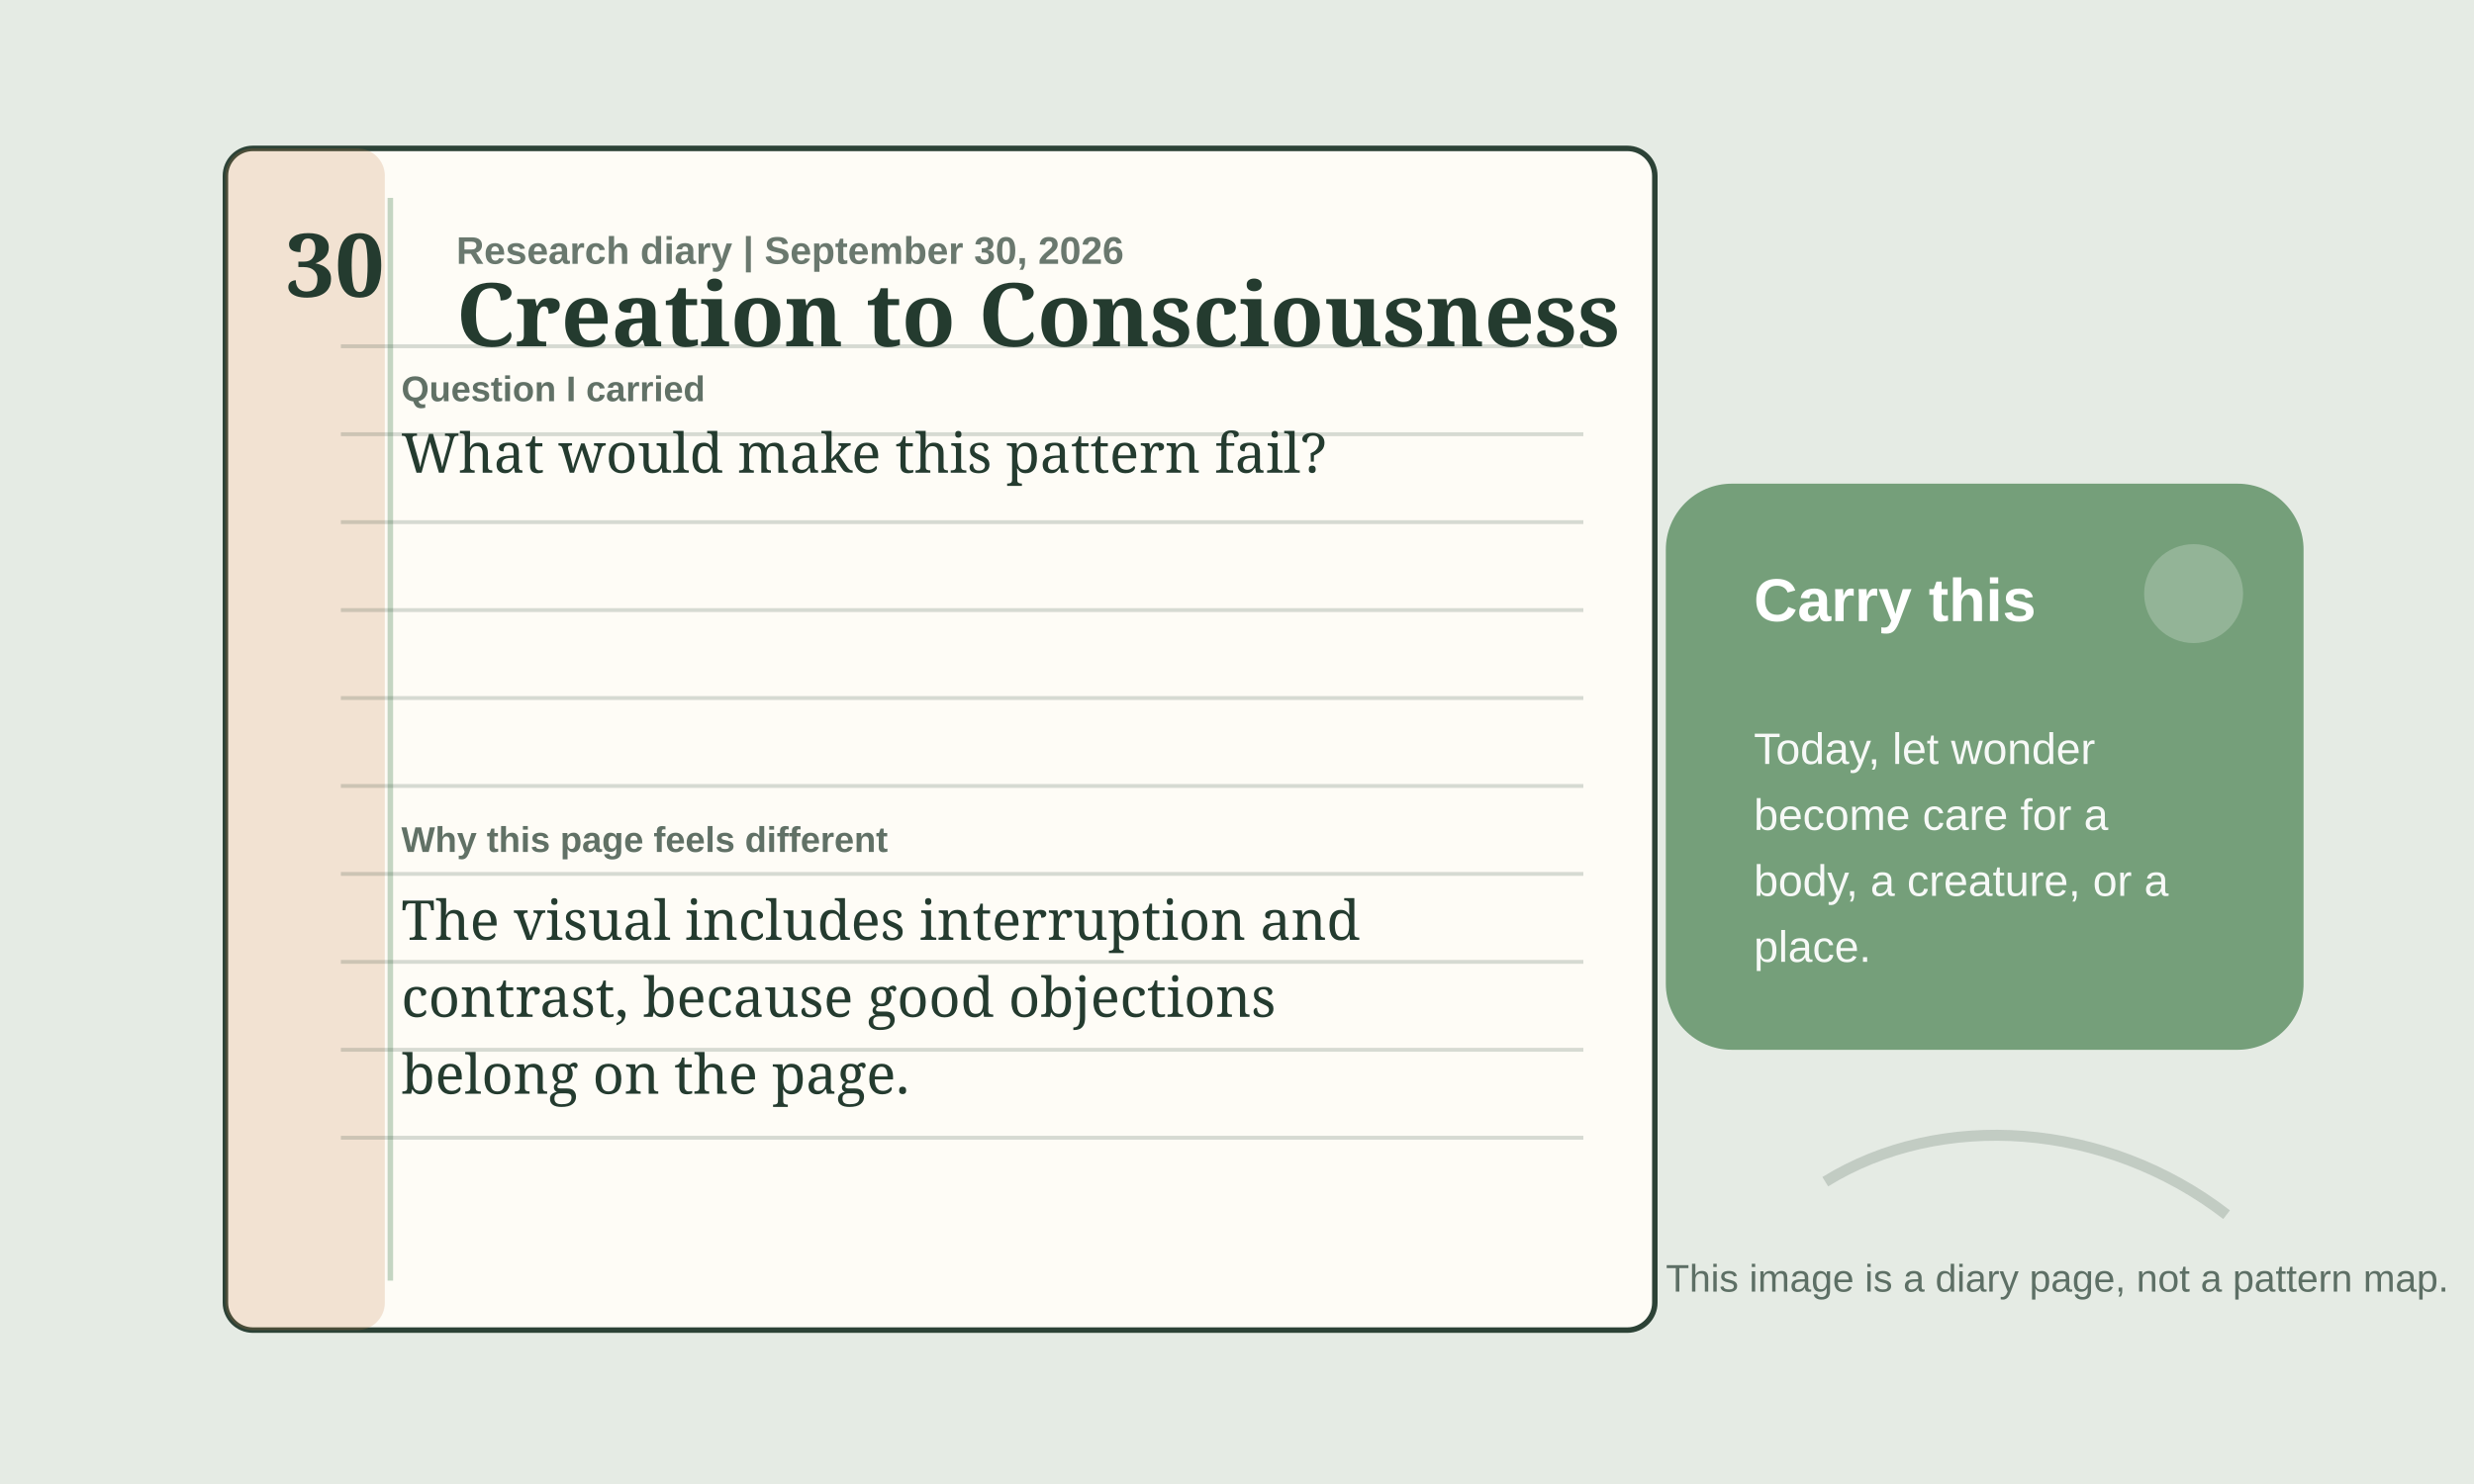
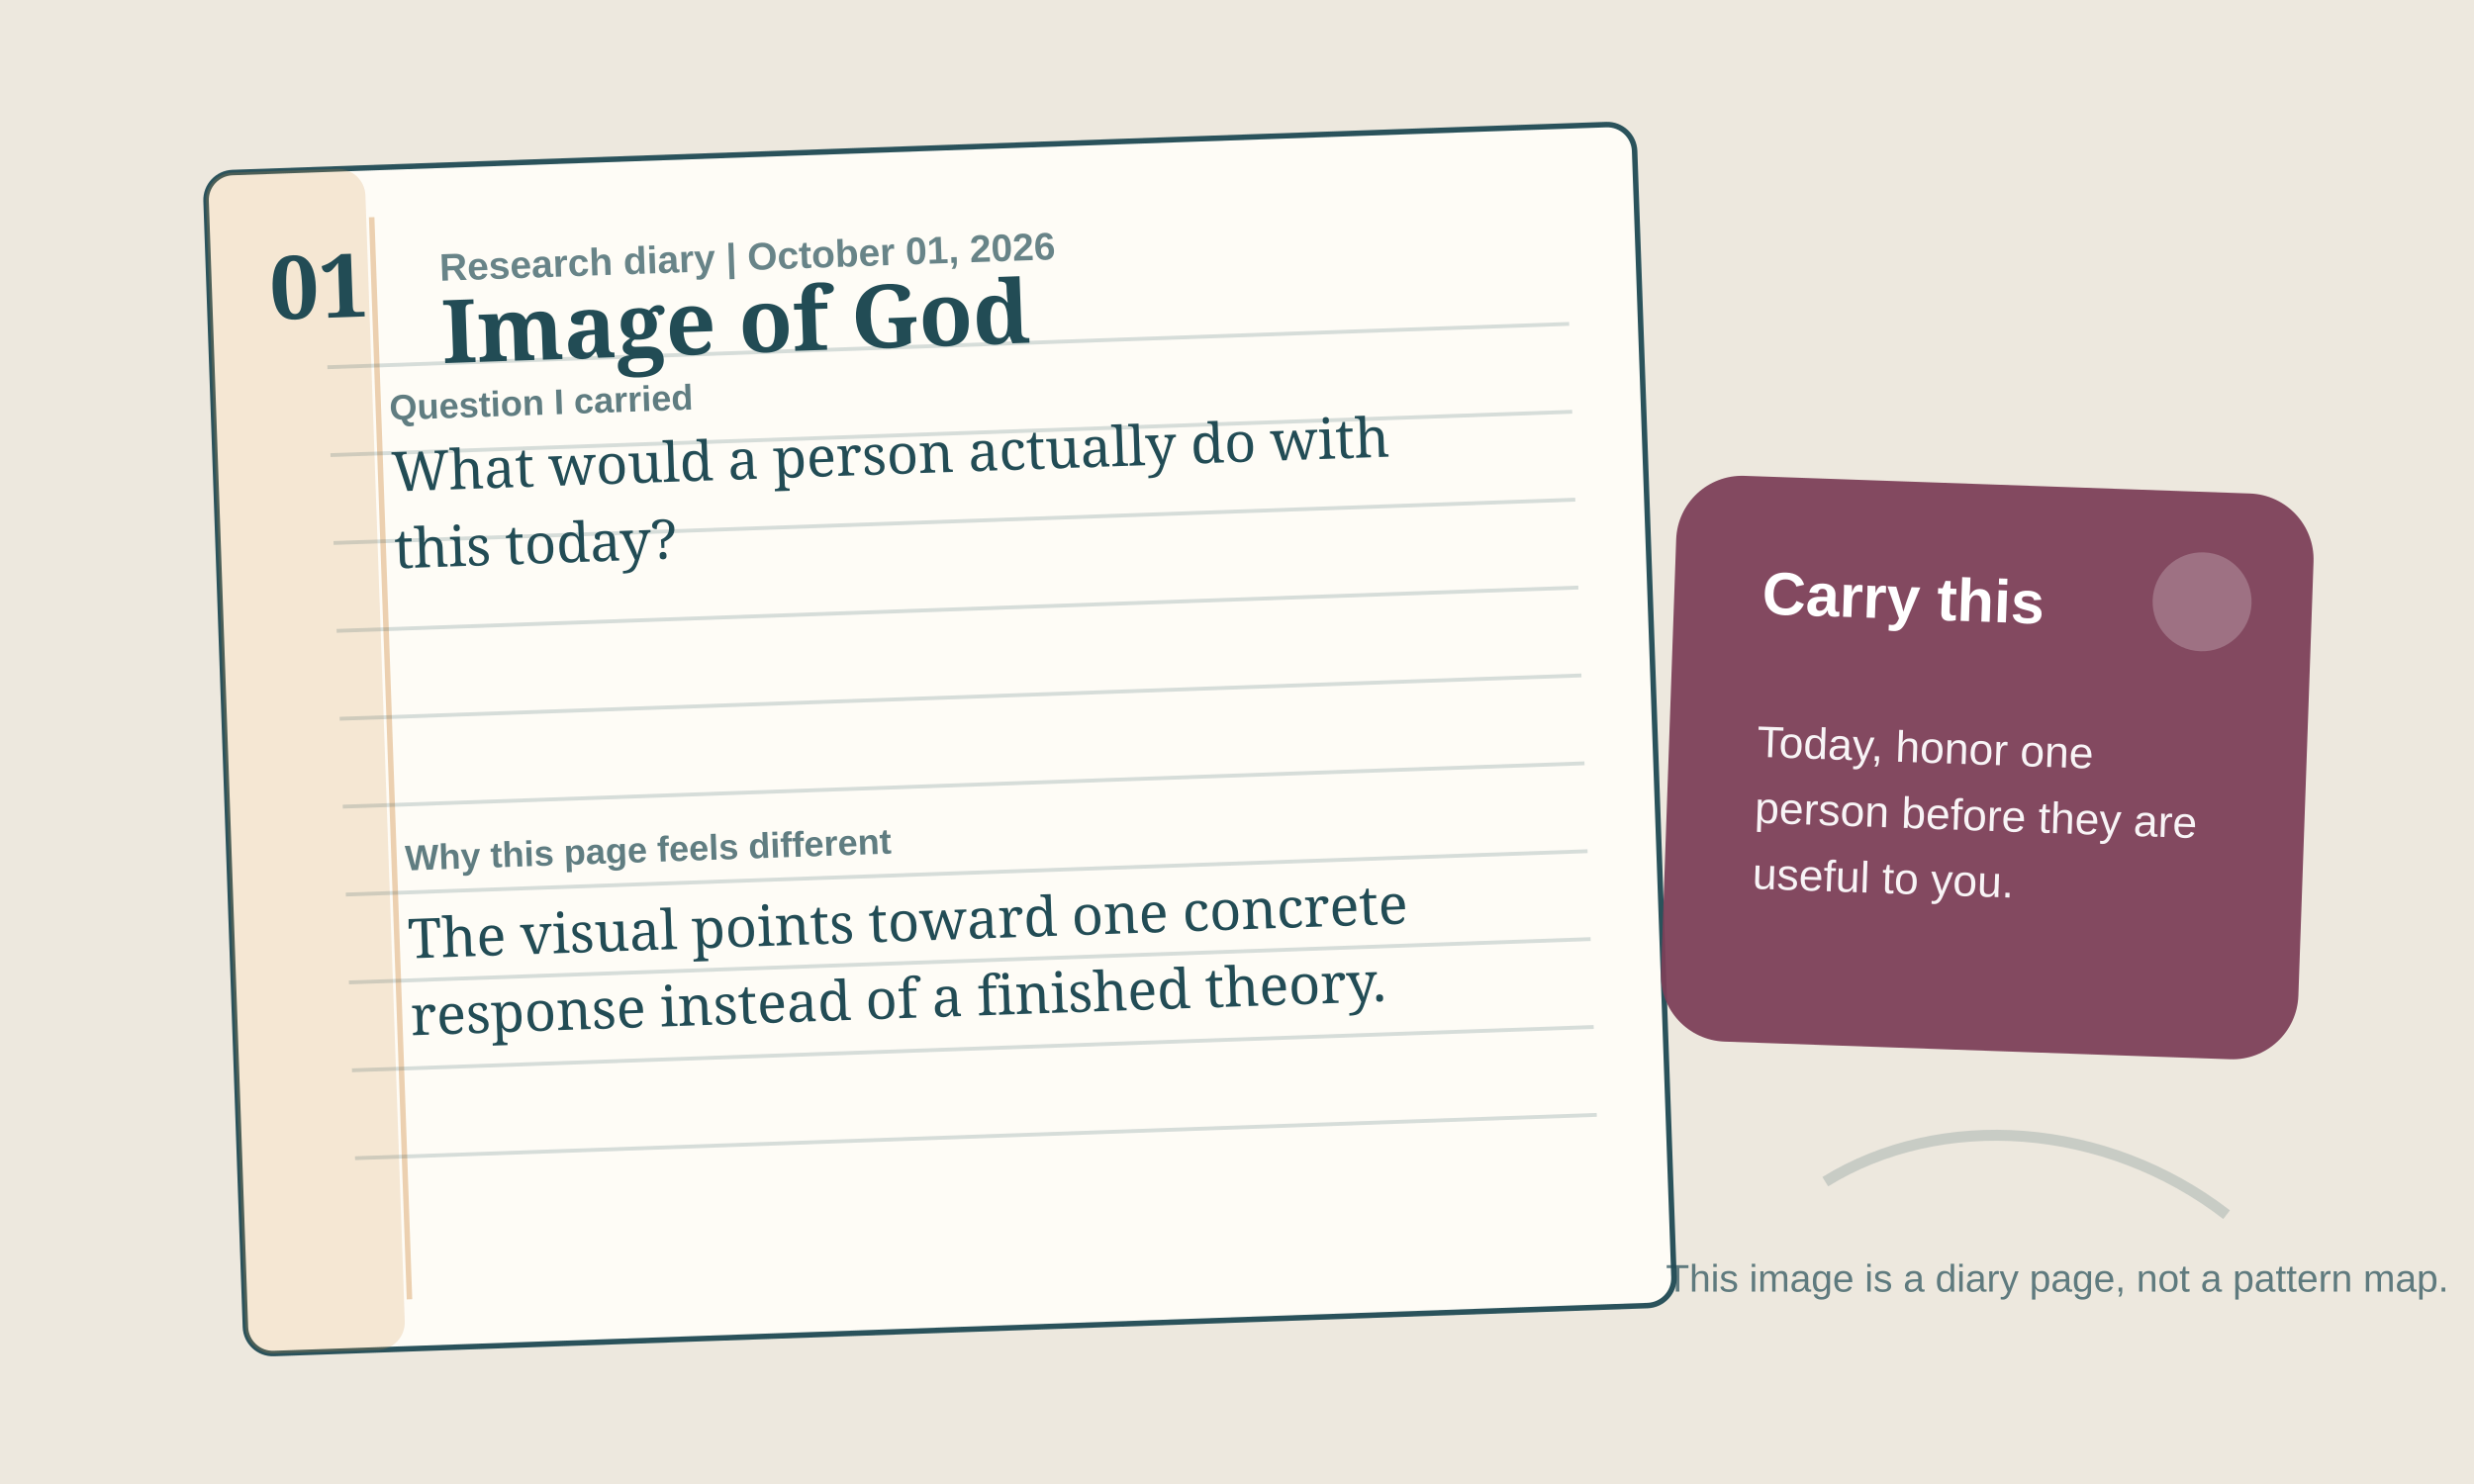
<svg xmlns="http://www.w3.org/2000/svg" width="900" height="540" viewBox="0 0 900 540" role="img" aria-labelledby="title desc">
  <style>
-     .eyebrow { font: 700 14px Arial, sans-serif; letter-spacing: 0; fill: #243b2f; opacity: 0.68; }
-     .title { font: 700 32px Georgia, serif; letter-spacing: 0; fill: #243b2f; }
-     .diary { font: 20px Georgia, serif; letter-spacing: 0; fill: #243b2f; }
-     .label { font: 700 13px Arial, sans-serif; letter-spacing: 0; fill: #243b2f; opacity: 0.72; }
+     .eyebrow { font: 700 14px Arial, sans-serif; letter-spacing: 0; fill: #224c55; opacity: 0.68; }
+     .title { font: 700 32px Georgia, serif; letter-spacing: 0; fill: #224c55; }
+     .diary { font: 20px Georgia, serif; letter-spacing: 0; fill: #224c55; }
+     .label { font: 700 13px Arial, sans-serif; letter-spacing: 0; fill: #224c55; opacity: 0.72; }
    .cardtitle { font: 700 22px Arial, sans-serif; letter-spacing: 0; fill: #ffffff; }
    .cardtext { font: 16px Arial, sans-serif; letter-spacing: 0; fill: #ffffff; opacity: 0.94; }
-     .small { font: 14px Arial, sans-serif; letter-spacing: 0; fill: #243b2f; opacity: 0.70; }
+     .small { font: 14px Arial, sans-serif; letter-spacing: 0; fill: #224c55; opacity: 0.70; }
  </style>
-   <rect width="900" height="540" fill="#eef3ed" />
-   <rect x="0" y="0" width="900" height="540" fill="#243b2f" opacity="0.05" />
-   <g transform="rotate(0 340 270)">
-     <rect x="82" y="54" width="520" height="430" rx="10" fill="#fffdf7" stroke="#243b2f" stroke-width="2" opacity="0.96" />
-     <rect x="82" y="54" width="58" height="430" rx="10" fill="#c47a43" opacity="0.20" />
-     <line x1="142" y1="72" x2="142" y2="466" stroke="#6e9a74" stroke-width="2" opacity="0.40" />
-     <line x1="124" y1="126" x2="576" y2="126" stroke="#243b2f" stroke-width="1.4" opacity="0.18" />
-     <line x1="124" y1="158" x2="576" y2="158" stroke="#243b2f" stroke-width="1.4" opacity="0.18" />
-     <line x1="124" y1="190" x2="576" y2="190" stroke="#243b2f" stroke-width="1.4" opacity="0.18" />
-     <line x1="124" y1="222" x2="576" y2="222" stroke="#243b2f" stroke-width="1.4" opacity="0.18" />
-     <line x1="124" y1="254" x2="576" y2="254" stroke="#243b2f" stroke-width="1.4" opacity="0.18" />
-     <line x1="124" y1="286" x2="576" y2="286" stroke="#243b2f" stroke-width="1.4" opacity="0.18" />
-     <line x1="124" y1="318" x2="576" y2="318" stroke="#243b2f" stroke-width="1.4" opacity="0.18" />
-     <line x1="124" y1="350" x2="576" y2="350" stroke="#243b2f" stroke-width="1.4" opacity="0.18" />
-     <line x1="124" y1="382" x2="576" y2="382" stroke="#243b2f" stroke-width="1.4" opacity="0.18" />
-     <line x1="124" y1="414" x2="576" y2="414" stroke="#243b2f" stroke-width="1.4" opacity="0.18" />
-     <text x="166" y="96" class="eyebrow">Research diary | September 30, 2026</text>
-     <text x="166" y="126" class="title">Creation to Consciousness</text>
+   <rect width="900" height="540" fill="#f7efe5" />
+   <rect x="0" y="0" width="900" height="540" fill="#224c55" opacity="0.05" />
+   <g transform="rotate(-2 340 270)">
+     <rect x="82" y="54" width="520" height="430" rx="10" fill="#fffdf7" stroke="#224c55" stroke-width="2" opacity="0.96" />
+     <rect x="82" y="54" width="58" height="430" rx="10" fill="#d18f46" opacity="0.20" />
+     <line x1="142" y1="72" x2="142" y2="466" stroke="#d18f46" stroke-width="2" opacity="0.40" />
+     <line x1="124" y1="126" x2="576" y2="126" stroke="#224c55" stroke-width="1.4" opacity="0.18" />
+     <line x1="124" y1="158" x2="576" y2="158" stroke="#224c55" stroke-width="1.4" opacity="0.18" />
+     <line x1="124" y1="190" x2="576" y2="190" stroke="#224c55" stroke-width="1.4" opacity="0.18" />
+     <line x1="124" y1="222" x2="576" y2="222" stroke="#224c55" stroke-width="1.4" opacity="0.18" />
+     <line x1="124" y1="254" x2="576" y2="254" stroke="#224c55" stroke-width="1.4" opacity="0.18" />
+     <line x1="124" y1="286" x2="576" y2="286" stroke="#224c55" stroke-width="1.4" opacity="0.18" />
+     <line x1="124" y1="318" x2="576" y2="318" stroke="#224c55" stroke-width="1.4" opacity="0.18" />
+     <line x1="124" y1="350" x2="576" y2="350" stroke="#224c55" stroke-width="1.4" opacity="0.18" />
+     <line x1="124" y1="382" x2="576" y2="382" stroke="#224c55" stroke-width="1.4" opacity="0.18" />
+     <line x1="124" y1="414" x2="576" y2="414" stroke="#224c55" stroke-width="1.4" opacity="0.18" />
+     <text x="166" y="96" class="eyebrow">Research diary | October 01, 2026</text>
+     <text x="166" y="126" class="title">Image of God</text>
    <text x="146" y="146" class="label">Question I carried</text>
-     <text x="104" y="108" class="title">30</text>
+     <text x="104" y="108" class="title">01</text>
  </g>
-   <g transform="rotate(0 340 270)">
-     <text x="146" y="172" class="diary">What would make this pattern fail?</text>
+   <g transform="rotate(-2 340 270)">
+     <text x="146" y="172" class="diary">What would a person actually do with</text>
+     <text x="146" y="200" class="diary">this today?</text>
    <text x="146" y="310" class="label">Why this page feels different</text>
-     <text x="146" y="342" class="diary">The visual includes interruption and</text>
-     <text x="146" y="370" class="diary">contrast, because good objections</text>
-     <text x="146" y="398" class="diary">belong on the page.</text>
+     <text x="146" y="342" class="diary">The visual points toward one concrete</text>
+     <text x="146" y="370" class="diary">response instead of a finished theory.</text>
  </g>
-   <g transform="rotate(0 714 306)">
-     <rect x="606" y="176" width="232" height="206" rx="24" fill="#6e9a74" opacity="0.94" />
+   <g transform="rotate(2 714 306)">
+     <rect x="606" y="176" width="232" height="206" rx="24" fill="#7c3f58" opacity="0.94" />
    <circle cx="798" cy="216" r="18" fill="#ffffff" opacity="0.22" />
    <text x="638" y="226" class="cardtitle">Carry this</text>
-     <text x="638" y="278" class="cardtext">Today, let wonder</text>
-     <text x="638" y="302" class="cardtext">become care for a</text>
-     <text x="638" y="326" class="cardtext">body, a creature, or a</text>
-     <text x="638" y="350" class="cardtext">place.</text>
+     <text x="638" y="278" class="cardtext">Today, honor one</text>
+     <text x="638" y="302" class="cardtext">person before they are</text>
+     <text x="638" y="326" class="cardtext">useful to you.</text>
  </g>
-   <path d="M664 430 C706 404 766 408 810 442" fill="none" stroke="#243b2f" stroke-width="4" opacity="0.18" />
+   <path d="M664 430 C706 404 766 408 810 442" fill="none" stroke="#224c55" stroke-width="4" opacity="0.18" />
  <text x="606" y="470" class="small">This image is a diary page, not a pattern map.</text>
</svg>
